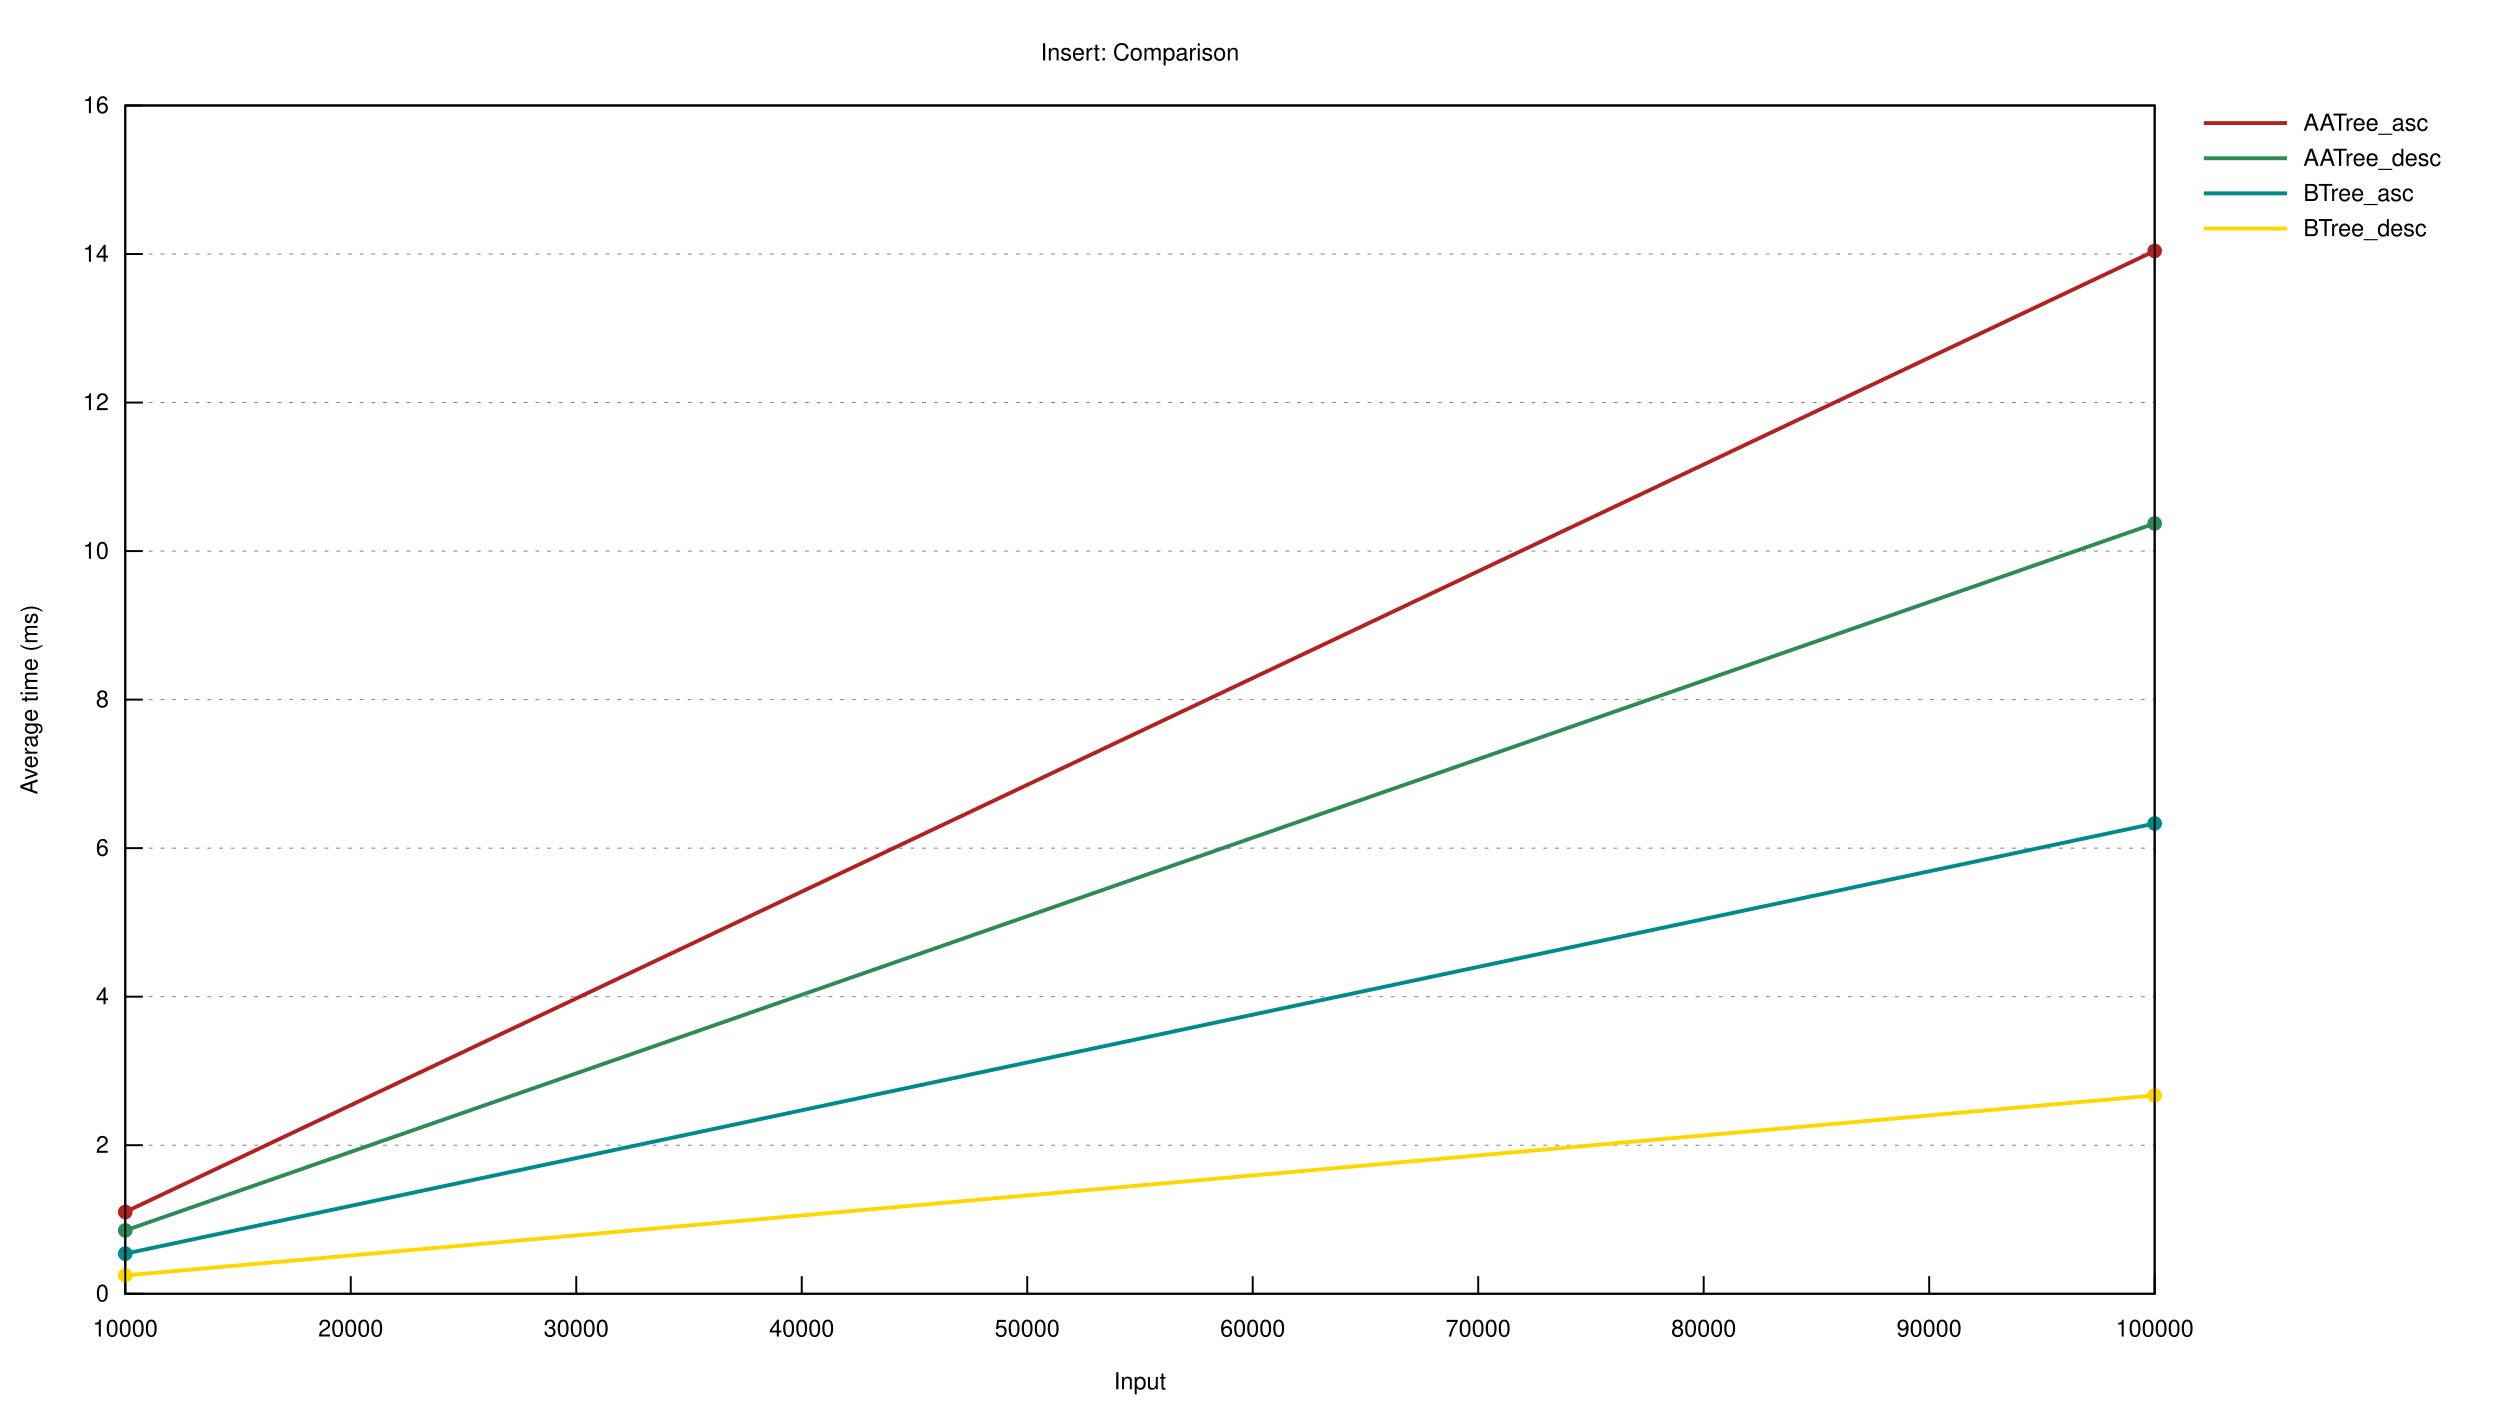
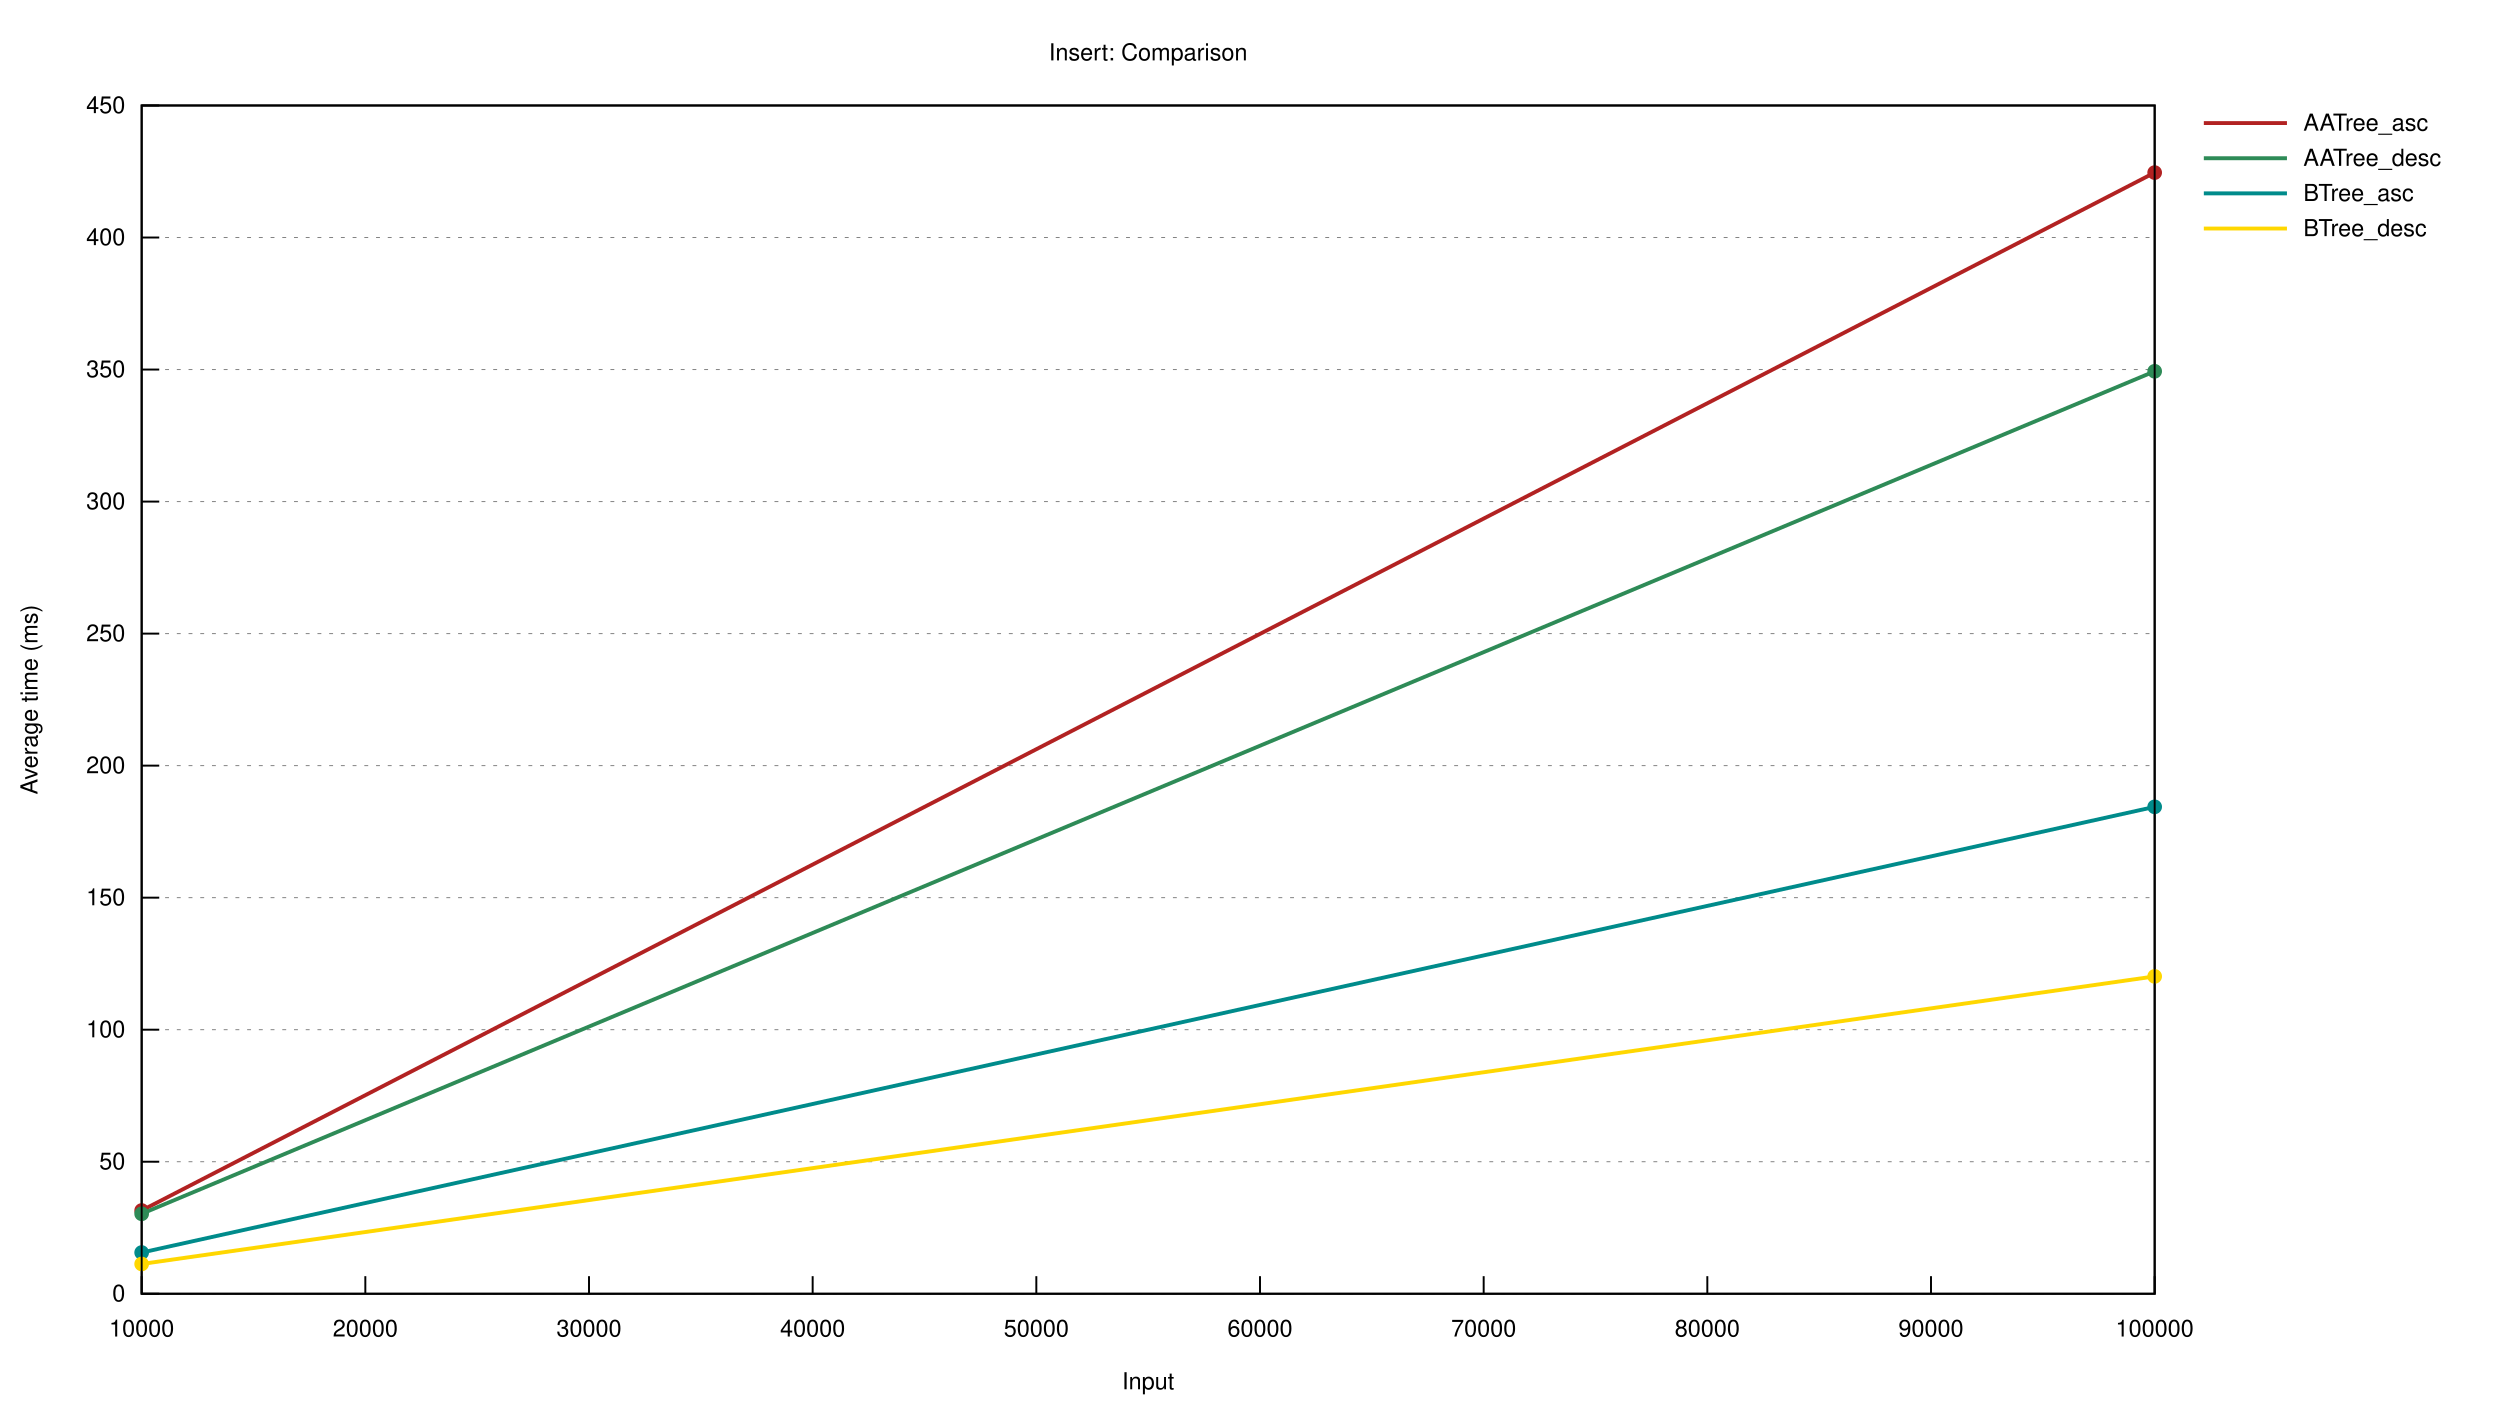
<svg xmlns="http://www.w3.org/2000/svg" xmlns:xlink="http://www.w3.org/1999/xlink" viewBox="0 0 1280 720">
  <g id="gnuplot_canvas">
    <rect x="0" y="0" width="1280" height="720" fill="none" />
    <defs>
      <circle id="gpDot" r="0.5" stroke-width="0.5" stroke="currentColor" />
      <path id="gpPt0" stroke-width="0.222" stroke="currentColor" d="M-1,0 h2 M0,-1 v2" />
      <path id="gpPt1" stroke-width="0.222" stroke="currentColor" d="M-1,-1 L1,1 M1,-1 L-1,1" />
      <path id="gpPt2" stroke-width="0.222" stroke="currentColor" d="M-1,0 L1,0 M0,-1 L0,1 M-1,-1 L1,1 M-1,1 L1,-1" />
      <rect id="gpPt3" stroke-width="0.222" stroke="currentColor" x="-1" y="-1" width="2" height="2" />
      <rect id="gpPt4" stroke-width="0.222" stroke="currentColor" fill="currentColor" x="-1" y="-1" width="2" height="2" />
      <circle id="gpPt5" stroke-width="0.222" stroke="currentColor" cx="0" cy="0" r="1" />
      <use xlink:href="#gpPt5" id="gpPt6" fill="currentColor" stroke="none" />
      <path id="gpPt7" stroke-width="0.222" stroke="currentColor" d="M0,-1.33 L-1.33,0.67 L1.33,0.67 z" />
      <use xlink:href="#gpPt7" id="gpPt8" fill="currentColor" stroke="none" />
      <use xlink:href="#gpPt7" id="gpPt9" stroke="currentColor" transform="rotate(180)" />
      <use xlink:href="#gpPt9" id="gpPt10" fill="currentColor" stroke="none" />
      <use xlink:href="#gpPt3" id="gpPt11" stroke="currentColor" transform="rotate(45)" />
      <use xlink:href="#gpPt11" id="gpPt12" fill="currentColor" stroke="none" />
      <path id="gpPt13" stroke-width="0.222" stroke="currentColor" d="M0,1.330 L1.265,0.411 L0.782,-1.067 L-0.782,-1.076 L-1.265,0.411 z" />
      <use xlink:href="#gpPt13" id="gpPt14" fill="currentColor" stroke="none" />
      <filter id="textbox" filterUnits="objectBoundingBox" x="0" y="0" height="1" width="1">
        <feFlood flood-color="white" flood-opacity="1" result="bgnd" />
        <feComposite in="SourceGraphic" in2="bgnd" operator="atop" />
      </filter>
      <filter id="greybox" filterUnits="objectBoundingBox" x="0" y="0" height="1" width="1">
        <feFlood flood-color="lightgrey" flood-opacity="1" result="grey" />
        <feComposite in="SourceGraphic" in2="grey" operator="atop" />
      </filter>
    </defs>
    <g fill="none" color="white" stroke="currentColor" stroke-width="1.00" stroke-linecap="butt" stroke-linejoin="miter">
</g>
    <g fill="none" color="black" stroke="currentColor" stroke-width="1.00" stroke-linecap="butt" stroke-linejoin="miter">
</g>
    <g fill="none" color="black" stroke="black" stroke-width="0.50" stroke-linecap="butt" stroke-linejoin="miter">
</g>
    <g fill="none" color="gray" stroke="currentColor" stroke-width="0.50" stroke-linecap="butt" stroke-linejoin="miter">
-       <path stroke="gray" stroke-dasharray="2,4" class="gridline" d="M64.14,662.40 L1103.19,662.40  " />
-     </g>
-     <g fill="none" color="gray" stroke="gray" stroke-width="1.00" stroke-linecap="butt" stroke-linejoin="miter">
- </g>
-     <g fill="none" color="black" stroke="currentColor" stroke-width="1.00" stroke-linecap="butt" stroke-linejoin="miter">
-       <path stroke="black" d="M64.14,662.40 L73.14,662.40  " />
-       <g transform="translate(55.75,666.30)" stroke="none" fill="black" font-family="Helvetica" font-size="12.00" text-anchor="end">
+       <path stroke="gray" stroke-dasharray="2,4" class="gridline" d="M72.53,662.40 L1103.19,662.40  " />
+     </g>
+     <g fill="none" color="gray" stroke="gray" stroke-width="1.00" stroke-linecap="butt" stroke-linejoin="miter">
+ </g>
+     <g fill="none" color="black" stroke="currentColor" stroke-width="1.00" stroke-linecap="butt" stroke-linejoin="miter">
+       <path stroke="black" d="M72.53,662.40 L81.53,662.40  " />
+       <g transform="translate(64.14,666.30)" stroke="none" fill="black" font-family="Helvetica" font-size="12.00" text-anchor="end">
        <text>
          <tspan font-family="Helvetica"> 0</tspan>
        </text>
      </g>
    </g>
    <g fill="none" color="black" stroke="currentColor" stroke-width="1.00" stroke-linecap="butt" stroke-linejoin="miter">
</g>
    <g fill="none" color="black" stroke="black" stroke-width="0.50" stroke-linecap="butt" stroke-linejoin="miter">
</g>
    <g fill="none" color="gray" stroke="currentColor" stroke-width="0.50" stroke-linecap="butt" stroke-linejoin="miter">
-       <path stroke="gray" stroke-dasharray="2,4" class="gridline" d="M64.14,586.35 L1103.19,586.35  " />
-     </g>
-     <g fill="none" color="gray" stroke="gray" stroke-width="1.00" stroke-linecap="butt" stroke-linejoin="miter">
- </g>
-     <g fill="none" color="black" stroke="currentColor" stroke-width="1.00" stroke-linecap="butt" stroke-linejoin="miter">
-       <path stroke="black" d="M64.14,586.35 L73.14,586.35  " />
-       <g transform="translate(55.75,590.25)" stroke="none" fill="black" font-family="Helvetica" font-size="12.00" text-anchor="end">
-         <text>
-           <tspan font-family="Helvetica"> 2</tspan>
-         </text>
-       </g>
-     </g>
-     <g fill="none" color="black" stroke="currentColor" stroke-width="1.00" stroke-linecap="butt" stroke-linejoin="miter">
- </g>
-     <g fill="none" color="black" stroke="black" stroke-width="0.50" stroke-linecap="butt" stroke-linejoin="miter">
- </g>
-     <g fill="none" color="gray" stroke="currentColor" stroke-width="0.50" stroke-linecap="butt" stroke-linejoin="miter">
-       <path stroke="gray" stroke-dasharray="2,4" class="gridline" d="M64.14,510.30 L1103.19,510.30  " />
-     </g>
-     <g fill="none" color="gray" stroke="gray" stroke-width="1.00" stroke-linecap="butt" stroke-linejoin="miter">
- </g>
-     <g fill="none" color="black" stroke="currentColor" stroke-width="1.00" stroke-linecap="butt" stroke-linejoin="miter">
-       <path stroke="black" d="M64.14,510.30 L73.14,510.30  " />
-       <g transform="translate(55.75,514.20)" stroke="none" fill="black" font-family="Helvetica" font-size="12.00" text-anchor="end">
-         <text>
-           <tspan font-family="Helvetica"> 4</tspan>
-         </text>
-       </g>
-     </g>
-     <g fill="none" color="black" stroke="currentColor" stroke-width="1.00" stroke-linecap="butt" stroke-linejoin="miter">
- </g>
-     <g fill="none" color="black" stroke="black" stroke-width="0.50" stroke-linecap="butt" stroke-linejoin="miter">
- </g>
-     <g fill="none" color="gray" stroke="currentColor" stroke-width="0.50" stroke-linecap="butt" stroke-linejoin="miter">
-       <path stroke="gray" stroke-dasharray="2,4" class="gridline" d="M64.14,434.25 L1103.19,434.25  " />
-     </g>
-     <g fill="none" color="gray" stroke="gray" stroke-width="1.00" stroke-linecap="butt" stroke-linejoin="miter">
- </g>
-     <g fill="none" color="black" stroke="currentColor" stroke-width="1.00" stroke-linecap="butt" stroke-linejoin="miter">
-       <path stroke="black" d="M64.14,434.25 L73.14,434.25  " />
-       <g transform="translate(55.75,438.15)" stroke="none" fill="black" font-family="Helvetica" font-size="12.00" text-anchor="end">
-         <text>
-           <tspan font-family="Helvetica"> 6</tspan>
-         </text>
-       </g>
-     </g>
-     <g fill="none" color="black" stroke="currentColor" stroke-width="1.00" stroke-linecap="butt" stroke-linejoin="miter">
- </g>
-     <g fill="none" color="black" stroke="black" stroke-width="0.50" stroke-linecap="butt" stroke-linejoin="miter">
- </g>
-     <g fill="none" color="gray" stroke="currentColor" stroke-width="0.50" stroke-linecap="butt" stroke-linejoin="miter">
-       <path stroke="gray" stroke-dasharray="2,4" class="gridline" d="M64.14,358.20 L1103.19,358.20  " />
-     </g>
-     <g fill="none" color="gray" stroke="gray" stroke-width="1.00" stroke-linecap="butt" stroke-linejoin="miter">
- </g>
-     <g fill="none" color="black" stroke="currentColor" stroke-width="1.00" stroke-linecap="butt" stroke-linejoin="miter">
-       <path stroke="black" d="M64.14,358.20 L73.14,358.20  " />
-       <g transform="translate(55.75,362.10)" stroke="none" fill="black" font-family="Helvetica" font-size="12.00" text-anchor="end">
-         <text>
-           <tspan font-family="Helvetica"> 8</tspan>
-         </text>
-       </g>
-     </g>
-     <g fill="none" color="black" stroke="currentColor" stroke-width="1.00" stroke-linecap="butt" stroke-linejoin="miter">
- </g>
-     <g fill="none" color="black" stroke="black" stroke-width="0.50" stroke-linecap="butt" stroke-linejoin="miter">
- </g>
-     <g fill="none" color="gray" stroke="currentColor" stroke-width="0.50" stroke-linecap="butt" stroke-linejoin="miter">
-       <path stroke="gray" stroke-dasharray="2,4" class="gridline" d="M64.14,282.16 L1103.19,282.16  " />
-     </g>
-     <g fill="none" color="gray" stroke="gray" stroke-width="1.00" stroke-linecap="butt" stroke-linejoin="miter">
- </g>
-     <g fill="none" color="black" stroke="currentColor" stroke-width="1.00" stroke-linecap="butt" stroke-linejoin="miter">
-       <path stroke="black" d="M64.14,282.16 L73.14,282.16  " />
-       <g transform="translate(55.75,286.06)" stroke="none" fill="black" font-family="Helvetica" font-size="12.00" text-anchor="end">
-         <text>
-           <tspan font-family="Helvetica"> 10</tspan>
-         </text>
-       </g>
-     </g>
-     <g fill="none" color="black" stroke="currentColor" stroke-width="1.00" stroke-linecap="butt" stroke-linejoin="miter">
- </g>
-     <g fill="none" color="black" stroke="black" stroke-width="0.50" stroke-linecap="butt" stroke-linejoin="miter">
- </g>
-     <g fill="none" color="gray" stroke="currentColor" stroke-width="0.50" stroke-linecap="butt" stroke-linejoin="miter">
-       <path stroke="gray" stroke-dasharray="2,4" class="gridline" d="M64.14,206.11 L1103.19,206.11  " />
-     </g>
-     <g fill="none" color="gray" stroke="gray" stroke-width="1.00" stroke-linecap="butt" stroke-linejoin="miter">
- </g>
-     <g fill="none" color="black" stroke="currentColor" stroke-width="1.00" stroke-linecap="butt" stroke-linejoin="miter">
-       <path stroke="black" d="M64.14,206.11 L73.14,206.11  " />
-       <g transform="translate(55.75,210.01)" stroke="none" fill="black" font-family="Helvetica" font-size="12.00" text-anchor="end">
-         <text>
-           <tspan font-family="Helvetica"> 12</tspan>
-         </text>
-       </g>
-     </g>
-     <g fill="none" color="black" stroke="currentColor" stroke-width="1.00" stroke-linecap="butt" stroke-linejoin="miter">
- </g>
-     <g fill="none" color="black" stroke="black" stroke-width="0.50" stroke-linecap="butt" stroke-linejoin="miter">
- </g>
-     <g fill="none" color="gray" stroke="currentColor" stroke-width="0.50" stroke-linecap="butt" stroke-linejoin="miter">
-       <path stroke="gray" stroke-dasharray="2,4" class="gridline" d="M64.14,130.06 L1103.19,130.06  " />
-     </g>
-     <g fill="none" color="gray" stroke="gray" stroke-width="1.00" stroke-linecap="butt" stroke-linejoin="miter">
- </g>
-     <g fill="none" color="black" stroke="currentColor" stroke-width="1.00" stroke-linecap="butt" stroke-linejoin="miter">
-       <path stroke="black" d="M64.14,130.06 L73.14,130.06  " />
-       <g transform="translate(55.75,133.96)" stroke="none" fill="black" font-family="Helvetica" font-size="12.00" text-anchor="end">
-         <text>
-           <tspan font-family="Helvetica"> 14</tspan>
-         </text>
-       </g>
-     </g>
-     <g fill="none" color="black" stroke="currentColor" stroke-width="1.00" stroke-linecap="butt" stroke-linejoin="miter">
- </g>
-     <g fill="none" color="black" stroke="black" stroke-width="0.50" stroke-linecap="butt" stroke-linejoin="miter">
- </g>
-     <g fill="none" color="gray" stroke="currentColor" stroke-width="0.50" stroke-linecap="butt" stroke-linejoin="miter">
-       <path stroke="gray" stroke-dasharray="2,4" class="gridline" d="M64.14,54.01 L1103.19,54.01  " />
-     </g>
-     <g fill="none" color="gray" stroke="gray" stroke-width="1.00" stroke-linecap="butt" stroke-linejoin="miter">
- </g>
-     <g fill="none" color="black" stroke="currentColor" stroke-width="1.00" stroke-linecap="butt" stroke-linejoin="miter">
-       <path stroke="black" d="M64.14,54.01 L73.14,54.01  " />
-       <g transform="translate(55.75,57.91)" stroke="none" fill="black" font-family="Helvetica" font-size="12.00" text-anchor="end">
-         <text>
-           <tspan font-family="Helvetica"> 16</tspan>
-         </text>
-       </g>
-     </g>
-     <g fill="none" color="black" stroke="currentColor" stroke-width="1.00" stroke-linecap="butt" stroke-linejoin="miter">
-       <path stroke="black" d="M64.14,662.40 L64.14,653.40  " />
-       <g transform="translate(64.14,684.30)" stroke="none" fill="black" font-family="Helvetica" font-size="12.00" text-anchor="middle">
+       <path stroke="gray" stroke-dasharray="2,4" class="gridline" d="M72.53,594.80 L1103.19,594.80  " />
+     </g>
+     <g fill="none" color="gray" stroke="gray" stroke-width="1.00" stroke-linecap="butt" stroke-linejoin="miter">
+ </g>
+     <g fill="none" color="black" stroke="currentColor" stroke-width="1.00" stroke-linecap="butt" stroke-linejoin="miter">
+       <path stroke="black" d="M72.53,594.80 L81.53,594.80  " />
+       <g transform="translate(64.14,598.70)" stroke="none" fill="black" font-family="Helvetica" font-size="12.00" text-anchor="end">
+         <text>
+           <tspan font-family="Helvetica"> 50</tspan>
+         </text>
+       </g>
+     </g>
+     <g fill="none" color="black" stroke="currentColor" stroke-width="1.00" stroke-linecap="butt" stroke-linejoin="miter">
+ </g>
+     <g fill="none" color="black" stroke="black" stroke-width="0.50" stroke-linecap="butt" stroke-linejoin="miter">
+ </g>
+     <g fill="none" color="gray" stroke="currentColor" stroke-width="0.50" stroke-linecap="butt" stroke-linejoin="miter">
+       <path stroke="gray" stroke-dasharray="2,4" class="gridline" d="M72.53,527.20 L1103.19,527.20  " />
+     </g>
+     <g fill="none" color="gray" stroke="gray" stroke-width="1.00" stroke-linecap="butt" stroke-linejoin="miter">
+ </g>
+     <g fill="none" color="black" stroke="currentColor" stroke-width="1.00" stroke-linecap="butt" stroke-linejoin="miter">
+       <path stroke="black" d="M72.53,527.20 L81.53,527.20  " />
+       <g transform="translate(64.14,531.10)" stroke="none" fill="black" font-family="Helvetica" font-size="12.00" text-anchor="end">
+         <text>
+           <tspan font-family="Helvetica"> 100</tspan>
+         </text>
+       </g>
+     </g>
+     <g fill="none" color="black" stroke="currentColor" stroke-width="1.00" stroke-linecap="butt" stroke-linejoin="miter">
+ </g>
+     <g fill="none" color="black" stroke="black" stroke-width="0.50" stroke-linecap="butt" stroke-linejoin="miter">
+ </g>
+     <g fill="none" color="gray" stroke="currentColor" stroke-width="0.50" stroke-linecap="butt" stroke-linejoin="miter">
+       <path stroke="gray" stroke-dasharray="2,4" class="gridline" d="M72.53,459.60 L1103.19,459.60  " />
+     </g>
+     <g fill="none" color="gray" stroke="gray" stroke-width="1.00" stroke-linecap="butt" stroke-linejoin="miter">
+ </g>
+     <g fill="none" color="black" stroke="currentColor" stroke-width="1.00" stroke-linecap="butt" stroke-linejoin="miter">
+       <path stroke="black" d="M72.53,459.60 L81.53,459.60  " />
+       <g transform="translate(64.14,463.50)" stroke="none" fill="black" font-family="Helvetica" font-size="12.00" text-anchor="end">
+         <text>
+           <tspan font-family="Helvetica"> 150</tspan>
+         </text>
+       </g>
+     </g>
+     <g fill="none" color="black" stroke="currentColor" stroke-width="1.00" stroke-linecap="butt" stroke-linejoin="miter">
+ </g>
+     <g fill="none" color="black" stroke="black" stroke-width="0.50" stroke-linecap="butt" stroke-linejoin="miter">
+ </g>
+     <g fill="none" color="gray" stroke="currentColor" stroke-width="0.50" stroke-linecap="butt" stroke-linejoin="miter">
+       <path stroke="gray" stroke-dasharray="2,4" class="gridline" d="M72.53,392.00 L1103.19,392.00  " />
+     </g>
+     <g fill="none" color="gray" stroke="gray" stroke-width="1.00" stroke-linecap="butt" stroke-linejoin="miter">
+ </g>
+     <g fill="none" color="black" stroke="currentColor" stroke-width="1.00" stroke-linecap="butt" stroke-linejoin="miter">
+       <path stroke="black" d="M72.53,392.00 L81.53,392.00  " />
+       <g transform="translate(64.14,395.90)" stroke="none" fill="black" font-family="Helvetica" font-size="12.00" text-anchor="end">
+         <text>
+           <tspan font-family="Helvetica"> 200</tspan>
+         </text>
+       </g>
+     </g>
+     <g fill="none" color="black" stroke="currentColor" stroke-width="1.00" stroke-linecap="butt" stroke-linejoin="miter">
+ </g>
+     <g fill="none" color="black" stroke="black" stroke-width="0.50" stroke-linecap="butt" stroke-linejoin="miter">
+ </g>
+     <g fill="none" color="gray" stroke="currentColor" stroke-width="0.50" stroke-linecap="butt" stroke-linejoin="miter">
+       <path stroke="gray" stroke-dasharray="2,4" class="gridline" d="M72.53,324.41 L1103.19,324.41  " />
+     </g>
+     <g fill="none" color="gray" stroke="gray" stroke-width="1.00" stroke-linecap="butt" stroke-linejoin="miter">
+ </g>
+     <g fill="none" color="black" stroke="currentColor" stroke-width="1.00" stroke-linecap="butt" stroke-linejoin="miter">
+       <path stroke="black" d="M72.53,324.41 L81.53,324.41  " />
+       <g transform="translate(64.14,328.31)" stroke="none" fill="black" font-family="Helvetica" font-size="12.00" text-anchor="end">
+         <text>
+           <tspan font-family="Helvetica"> 250</tspan>
+         </text>
+       </g>
+     </g>
+     <g fill="none" color="black" stroke="currentColor" stroke-width="1.00" stroke-linecap="butt" stroke-linejoin="miter">
+ </g>
+     <g fill="none" color="black" stroke="black" stroke-width="0.50" stroke-linecap="butt" stroke-linejoin="miter">
+ </g>
+     <g fill="none" color="gray" stroke="currentColor" stroke-width="0.50" stroke-linecap="butt" stroke-linejoin="miter">
+       <path stroke="gray" stroke-dasharray="2,4" class="gridline" d="M72.53,256.81 L1103.19,256.81  " />
+     </g>
+     <g fill="none" color="gray" stroke="gray" stroke-width="1.00" stroke-linecap="butt" stroke-linejoin="miter">
+ </g>
+     <g fill="none" color="black" stroke="currentColor" stroke-width="1.00" stroke-linecap="butt" stroke-linejoin="miter">
+       <path stroke="black" d="M72.53,256.81 L81.53,256.81  " />
+       <g transform="translate(64.14,260.71)" stroke="none" fill="black" font-family="Helvetica" font-size="12.00" text-anchor="end">
+         <text>
+           <tspan font-family="Helvetica"> 300</tspan>
+         </text>
+       </g>
+     </g>
+     <g fill="none" color="black" stroke="currentColor" stroke-width="1.00" stroke-linecap="butt" stroke-linejoin="miter">
+ </g>
+     <g fill="none" color="black" stroke="black" stroke-width="0.50" stroke-linecap="butt" stroke-linejoin="miter">
+ </g>
+     <g fill="none" color="gray" stroke="currentColor" stroke-width="0.50" stroke-linecap="butt" stroke-linejoin="miter">
+       <path stroke="gray" stroke-dasharray="2,4" class="gridline" d="M72.53,189.21 L1103.19,189.21  " />
+     </g>
+     <g fill="none" color="gray" stroke="gray" stroke-width="1.00" stroke-linecap="butt" stroke-linejoin="miter">
+ </g>
+     <g fill="none" color="black" stroke="currentColor" stroke-width="1.00" stroke-linecap="butt" stroke-linejoin="miter">
+       <path stroke="black" d="M72.53,189.21 L81.53,189.21  " />
+       <g transform="translate(64.14,193.11)" stroke="none" fill="black" font-family="Helvetica" font-size="12.00" text-anchor="end">
+         <text>
+           <tspan font-family="Helvetica"> 350</tspan>
+         </text>
+       </g>
+     </g>
+     <g fill="none" color="black" stroke="currentColor" stroke-width="1.00" stroke-linecap="butt" stroke-linejoin="miter">
+ </g>
+     <g fill="none" color="black" stroke="black" stroke-width="0.50" stroke-linecap="butt" stroke-linejoin="miter">
+ </g>
+     <g fill="none" color="gray" stroke="currentColor" stroke-width="0.50" stroke-linecap="butt" stroke-linejoin="miter">
+       <path stroke="gray" stroke-dasharray="2,4" class="gridline" d="M72.53,121.61 L1103.19,121.61  " />
+     </g>
+     <g fill="none" color="gray" stroke="gray" stroke-width="1.00" stroke-linecap="butt" stroke-linejoin="miter">
+ </g>
+     <g fill="none" color="black" stroke="currentColor" stroke-width="1.00" stroke-linecap="butt" stroke-linejoin="miter">
+       <path stroke="black" d="M72.53,121.61 L81.53,121.61  " />
+       <g transform="translate(64.14,125.51)" stroke="none" fill="black" font-family="Helvetica" font-size="12.00" text-anchor="end">
+         <text>
+           <tspan font-family="Helvetica"> 400</tspan>
+         </text>
+       </g>
+     </g>
+     <g fill="none" color="black" stroke="currentColor" stroke-width="1.00" stroke-linecap="butt" stroke-linejoin="miter">
+ </g>
+     <g fill="none" color="black" stroke="black" stroke-width="0.50" stroke-linecap="butt" stroke-linejoin="miter">
+ </g>
+     <g fill="none" color="gray" stroke="currentColor" stroke-width="0.50" stroke-linecap="butt" stroke-linejoin="miter">
+       <path stroke="gray" stroke-dasharray="2,4" class="gridline" d="M72.53,54.01 L1103.19,54.01  " />
+     </g>
+     <g fill="none" color="gray" stroke="gray" stroke-width="1.00" stroke-linecap="butt" stroke-linejoin="miter">
+ </g>
+     <g fill="none" color="black" stroke="currentColor" stroke-width="1.00" stroke-linecap="butt" stroke-linejoin="miter">
+       <path stroke="black" d="M72.53,54.01 L81.53,54.01  " />
+       <g transform="translate(64.14,57.91)" stroke="none" fill="black" font-family="Helvetica" font-size="12.00" text-anchor="end">
+         <text>
+           <tspan font-family="Helvetica"> 450</tspan>
+         </text>
+       </g>
+     </g>
+     <g fill="none" color="black" stroke="currentColor" stroke-width="1.00" stroke-linecap="butt" stroke-linejoin="miter">
+       <path stroke="black" d="M72.53,662.40 L72.53,653.40  " />
+       <g transform="translate(72.53,684.30)" stroke="none" fill="black" font-family="Helvetica" font-size="12.00" text-anchor="middle">
        <text>
          <tspan font-family="Helvetica"> 10000</tspan>
        </text>
      </g>
    </g>
    <g fill="none" color="black" stroke="currentColor" stroke-width="1.00" stroke-linecap="butt" stroke-linejoin="miter">
-       <path stroke="black" d="M179.59,662.40 L179.59,653.40  " />
-       <g transform="translate(179.59,684.30)" stroke="none" fill="black" font-family="Helvetica" font-size="12.00" text-anchor="middle">
+       <path stroke="black" d="M187.05,662.40 L187.05,653.40  " />
+       <g transform="translate(187.05,684.30)" stroke="none" fill="black" font-family="Helvetica" font-size="12.00" text-anchor="middle">
        <text>
          <tspan font-family="Helvetica"> 20000</tspan>
        </text>
      </g>
    </g>
    <g fill="none" color="black" stroke="currentColor" stroke-width="1.00" stroke-linecap="butt" stroke-linejoin="miter">
-       <path stroke="black" d="M295.04,662.40 L295.04,653.40  " />
-       <g transform="translate(295.04,684.30)" stroke="none" fill="black" font-family="Helvetica" font-size="12.00" text-anchor="middle">
+       <path stroke="black" d="M301.57,662.40 L301.57,653.40  " />
+       <g transform="translate(301.57,684.30)" stroke="none" fill="black" font-family="Helvetica" font-size="12.00" text-anchor="middle">
        <text>
          <tspan font-family="Helvetica"> 30000</tspan>
        </text>
      </g>
    </g>
    <g fill="none" color="black" stroke="currentColor" stroke-width="1.00" stroke-linecap="butt" stroke-linejoin="miter">
-       <path stroke="black" d="M410.49,662.40 L410.49,653.40  " />
-       <g transform="translate(410.49,684.30)" stroke="none" fill="black" font-family="Helvetica" font-size="12.00" text-anchor="middle">
+       <path stroke="black" d="M416.08,662.40 L416.08,653.40  " />
+       <g transform="translate(416.08,684.30)" stroke="none" fill="black" font-family="Helvetica" font-size="12.00" text-anchor="middle">
        <text>
          <tspan font-family="Helvetica"> 40000</tspan>
        </text>
      </g>
    </g>
    <g fill="none" color="black" stroke="currentColor" stroke-width="1.00" stroke-linecap="butt" stroke-linejoin="miter">
-       <path stroke="black" d="M525.94,662.40 L525.94,653.40  " />
-       <g transform="translate(525.94,684.30)" stroke="none" fill="black" font-family="Helvetica" font-size="12.00" text-anchor="middle">
+       <path stroke="black" d="M530.60,662.40 L530.60,653.40  " />
+       <g transform="translate(530.60,684.30)" stroke="none" fill="black" font-family="Helvetica" font-size="12.00" text-anchor="middle">
        <text>
          <tspan font-family="Helvetica"> 50000</tspan>
        </text>
      </g>
    </g>
    <g fill="none" color="black" stroke="currentColor" stroke-width="1.00" stroke-linecap="butt" stroke-linejoin="miter">
-       <path stroke="black" d="M641.39,662.40 L641.39,653.40  " />
-       <g transform="translate(641.39,684.30)" stroke="none" fill="black" font-family="Helvetica" font-size="12.00" text-anchor="middle">
+       <path stroke="black" d="M645.12,662.40 L645.12,653.40  " />
+       <g transform="translate(645.12,684.30)" stroke="none" fill="black" font-family="Helvetica" font-size="12.00" text-anchor="middle">
        <text>
          <tspan font-family="Helvetica"> 60000</tspan>
        </text>
      </g>
    </g>
    <g fill="none" color="black" stroke="currentColor" stroke-width="1.00" stroke-linecap="butt" stroke-linejoin="miter">
-       <path stroke="black" d="M756.84,662.40 L756.84,653.40  " />
-       <g transform="translate(756.84,684.30)" stroke="none" fill="black" font-family="Helvetica" font-size="12.00" text-anchor="middle">
+       <path stroke="black" d="M759.64,662.40 L759.64,653.40  " />
+       <g transform="translate(759.64,684.30)" stroke="none" fill="black" font-family="Helvetica" font-size="12.00" text-anchor="middle">
        <text>
          <tspan font-family="Helvetica"> 70000</tspan>
        </text>
      </g>
    </g>
    <g fill="none" color="black" stroke="currentColor" stroke-width="1.00" stroke-linecap="butt" stroke-linejoin="miter">
-       <path stroke="black" d="M872.29,662.40 L872.29,653.40  " />
-       <g transform="translate(872.29,684.30)" stroke="none" fill="black" font-family="Helvetica" font-size="12.00" text-anchor="middle">
+       <path stroke="black" d="M874.15,662.40 L874.15,653.40  " />
+       <g transform="translate(874.15,684.30)" stroke="none" fill="black" font-family="Helvetica" font-size="12.00" text-anchor="middle">
        <text>
          <tspan font-family="Helvetica"> 80000</tspan>
        </text>
      </g>
    </g>
    <g fill="none" color="black" stroke="currentColor" stroke-width="1.00" stroke-linecap="butt" stroke-linejoin="miter">
-       <path stroke="black" d="M987.74,662.40 L987.74,653.40  " />
-       <g transform="translate(987.74,684.30)" stroke="none" fill="black" font-family="Helvetica" font-size="12.00" text-anchor="middle">
+       <path stroke="black" d="M988.67,662.40 L988.67,653.40  " />
+       <g transform="translate(988.67,684.30)" stroke="none" fill="black" font-family="Helvetica" font-size="12.00" text-anchor="middle">
        <text>
          <tspan font-family="Helvetica"> 90000</tspan>
        </text>
      </g>
    </g>
    <g fill="none" color="black" stroke="currentColor" stroke-width="1.00" stroke-linecap="butt" stroke-linejoin="miter">
      <path stroke="black" d="M1103.19,662.40 L1103.19,653.40  " />
      <g transform="translate(1103.19,684.30)" stroke="none" fill="black" font-family="Helvetica" font-size="12.00" text-anchor="middle">
        <text>
          <tspan font-family="Helvetica"> 100000</tspan>
        </text>
      </g>
    </g>
    <g fill="none" color="black" stroke="currentColor" stroke-width="1.00" stroke-linecap="butt" stroke-linejoin="miter">
</g>
    <g fill="none" color="black" stroke="currentColor" stroke-width="1.00" stroke-linecap="butt" stroke-linejoin="miter">
-       <path stroke="black" d="M64.14,54.01 L64.14,662.40 L1103.19,662.40 L1103.19,54.01 L64.14,54.01 Z  " />
+       <path stroke="black" d="M72.53,54.01 L72.53,662.40 L1103.19,662.40 L1103.19,54.01 L72.53,54.01 Z  " />
    </g>
    <g fill="none" color="black" stroke="currentColor" stroke-width="1.00" stroke-linecap="butt" stroke-linejoin="miter">
      <g transform="translate(19.18,358.21) rotate(270)" stroke="none" fill="black" font-family="Helvetica" font-size="12.00" text-anchor="middle">
        <text>
          <tspan font-family="Helvetica">Average time (ms)</tspan>
        </text>
      </g>
    </g>
    <g fill="none" color="black" stroke="currentColor" stroke-width="1.00" stroke-linecap="butt" stroke-linejoin="miter">
-       <g transform="translate(583.66,711.30)" stroke="none" fill="black" font-family="Helvetica" font-size="12.00" text-anchor="middle">
+       <g transform="translate(587.86,711.30)" stroke="none" fill="black" font-family="Helvetica" font-size="12.00" text-anchor="middle">
        <text>
          <tspan font-family="Helvetica">Input</tspan>
        </text>
      </g>
    </g>
    <g fill="none" color="black" stroke="currentColor" stroke-width="1.00" stroke-linecap="butt" stroke-linejoin="miter">
</g>
    <g id="gnuplot_plot_1">
      <g fill="none" color="white" stroke="currentColor" stroke-width="2.00" stroke-linecap="butt" stroke-linejoin="miter">
</g>
      <g fill="none" color="black" stroke="currentColor" stroke-width="2.00" stroke-linecap="butt" stroke-linejoin="miter">
        <g transform="translate(1179.31,66.91)" stroke="none" fill="black" font-family="Helvetica" font-size="12.00" text-anchor="start">
          <text>
            <tspan font-family="Helvetica">AATree_asc</tspan>
          </text>
        </g>
      </g>
      <g fill="none" color="black" stroke="currentColor" stroke-width="2.00" stroke-linecap="butt" stroke-linejoin="miter">
-         <path stroke="rgb(178,  34,  34)" d="M1128.36,63.01 L1170.92,63.01 M64.14,620.53 L1103.19,128.47  " />
+         <path stroke="rgb(178,  34,  34)" d="M1128.36,63.01 L1170.92,63.01 M72.53,619.78 L1103.19,88.37  " />
      </g>
    </g>
    <g id="gnuplot_plot_2">
      <g fill="none" color="white" stroke="rgb(178,  34,  34)" stroke-width="1.00" stroke-linecap="butt" stroke-linejoin="miter">
</g>
      <g fill="none" color="black" stroke="currentColor" stroke-width="1.00" stroke-linecap="butt" stroke-linejoin="miter">
-         <use xlink:href="#gpPt6" transform="translate(64.14,620.53) scale(3.38)" color="rgb(178,  34,  34)" />
-         <use xlink:href="#gpPt6" transform="translate(1103.19,128.47) scale(3.38)" color="rgb(178,  34,  34)" />
+         <use xlink:href="#gpPt6" transform="translate(72.53,619.78) scale(3.38)" color="rgb(178,  34,  34)" />
+         <use xlink:href="#gpPt6" transform="translate(1103.19,88.37) scale(3.38)" color="rgb(178,  34,  34)" />
      </g>
    </g>
    <g id="gnuplot_plot_3">
      <g fill="none" color="white" stroke="rgb(178,  34,  34)" stroke-width="2.00" stroke-linecap="butt" stroke-linejoin="miter">
</g>
      <g fill="none" color="black" stroke="currentColor" stroke-width="2.00" stroke-linecap="butt" stroke-linejoin="miter">
        <g transform="translate(1179.31,84.91)" stroke="none" fill="black" font-family="Helvetica" font-size="12.00" text-anchor="start">
          <text>
            <tspan font-family="Helvetica">AATree_desc</tspan>
          </text>
        </g>
      </g>
      <g fill="none" color="black" stroke="currentColor" stroke-width="2.00" stroke-linecap="butt" stroke-linejoin="miter">
-         <path stroke="rgb( 46, 139,  87)" d="M1128.36,81.01 L1170.92,81.01 M64.14,629.99 L1103.19,268.01  " />
+         <path stroke="rgb( 46, 139,  87)" d="M1128.36,81.01 L1170.92,81.01 M72.53,621.46 L1103.19,190.10  " />
      </g>
    </g>
    <g id="gnuplot_plot_4">
      <g fill="none" color="white" stroke="rgb( 46, 139,  87)" stroke-width="1.00" stroke-linecap="butt" stroke-linejoin="miter">
</g>
      <g fill="none" color="black" stroke="currentColor" stroke-width="1.00" stroke-linecap="butt" stroke-linejoin="miter">
-         <use xlink:href="#gpPt6" transform="translate(64.14,629.99) scale(3.38)" color="rgb( 46, 139,  87)" />
-         <use xlink:href="#gpPt6" transform="translate(1103.19,268.01) scale(3.38)" color="rgb( 46, 139,  87)" />
+         <use xlink:href="#gpPt6" transform="translate(72.53,621.46) scale(3.38)" color="rgb( 46, 139,  87)" />
+         <use xlink:href="#gpPt6" transform="translate(1103.19,190.10) scale(3.38)" color="rgb( 46, 139,  87)" />
      </g>
    </g>
    <g id="gnuplot_plot_5">
      <g fill="none" color="white" stroke="rgb( 46, 139,  87)" stroke-width="2.00" stroke-linecap="butt" stroke-linejoin="miter">
</g>
      <g fill="none" color="black" stroke="currentColor" stroke-width="2.00" stroke-linecap="butt" stroke-linejoin="miter">
        <g transform="translate(1179.31,102.91)" stroke="none" fill="black" font-family="Helvetica" font-size="12.00" text-anchor="start">
          <text>
            <tspan font-family="Helvetica">BTree_asc</tspan>
          </text>
        </g>
      </g>
      <g fill="none" color="black" stroke="currentColor" stroke-width="2.00" stroke-linecap="butt" stroke-linejoin="miter">
-         <path stroke="rgb(  0, 139, 139)" d="M1128.36,99.01 L1170.92,99.01 M64.14,641.87 L1103.19,421.62  " />
+         <path stroke="rgb(  0, 139, 139)" d="M1128.36,99.01 L1170.92,99.01 M72.53,641.30 L1103.19,413.10  " />
      </g>
    </g>
    <g id="gnuplot_plot_6">
      <g fill="none" color="white" stroke="rgb(  0, 139, 139)" stroke-width="1.00" stroke-linecap="butt" stroke-linejoin="miter">
</g>
      <g fill="none" color="black" stroke="currentColor" stroke-width="1.00" stroke-linecap="butt" stroke-linejoin="miter">
-         <use xlink:href="#gpPt6" transform="translate(64.14,641.87) scale(3.38)" color="rgb(  0, 139, 139)" />
-         <use xlink:href="#gpPt6" transform="translate(1103.19,421.62) scale(3.38)" color="rgb(  0, 139, 139)" />
+         <use xlink:href="#gpPt6" transform="translate(72.53,641.30) scale(3.38)" color="rgb(  0, 139, 139)" />
+         <use xlink:href="#gpPt6" transform="translate(1103.19,413.10) scale(3.38)" color="rgb(  0, 139, 139)" />
      </g>
    </g>
    <g id="gnuplot_plot_7">
      <g fill="none" color="white" stroke="rgb(  0, 139, 139)" stroke-width="2.00" stroke-linecap="butt" stroke-linejoin="miter">
</g>
      <g fill="none" color="black" stroke="currentColor" stroke-width="2.00" stroke-linecap="butt" stroke-linejoin="miter">
        <g transform="translate(1179.31,120.91)" stroke="none" fill="black" font-family="Helvetica" font-size="12.00" text-anchor="start">
          <text>
            <tspan font-family="Helvetica">BTree_desc</tspan>
          </text>
        </g>
      </g>
      <g fill="none" color="black" stroke="currentColor" stroke-width="2.00" stroke-linecap="butt" stroke-linejoin="miter">
-         <path stroke="rgb(255, 215,   0)" d="M1128.36,117.01 L1170.92,117.01 M64.14,653.01 L1103.19,560.84  " />
+         <path stroke="rgb(255, 215,   0)" d="M1128.36,117.01 L1170.92,117.01 M72.53,647.15 L1103.19,499.91  " />
      </g>
    </g>
    <g id="gnuplot_plot_8">
      <g fill="none" color="white" stroke="rgb(255, 215,   0)" stroke-width="1.00" stroke-linecap="butt" stroke-linejoin="miter">
</g>
      <g fill="none" color="black" stroke="currentColor" stroke-width="1.00" stroke-linecap="butt" stroke-linejoin="miter">
-         <use xlink:href="#gpPt6" transform="translate(64.14,653.01) scale(3.38)" color="rgb(255, 215,   0)" />
-         <use xlink:href="#gpPt6" transform="translate(1103.19,560.84) scale(3.38)" color="rgb(255, 215,   0)" />
+         <use xlink:href="#gpPt6" transform="translate(72.53,647.15) scale(3.38)" color="rgb(255, 215,   0)" />
+         <use xlink:href="#gpPt6" transform="translate(1103.19,499.91) scale(3.38)" color="rgb(255, 215,   0)" />
      </g>
    </g>
    <g fill="none" color="white" stroke="rgb(255, 215,   0)" stroke-width="2.00" stroke-linecap="butt" stroke-linejoin="miter">
</g>
    <g fill="none" color="black" stroke="currentColor" stroke-width="2.00" stroke-linecap="butt" stroke-linejoin="miter">
</g>
    <g fill="none" color="black" stroke="black" stroke-width="1.00" stroke-linecap="butt" stroke-linejoin="miter">
</g>
    <g fill="none" color="black" stroke="currentColor" stroke-width="1.00" stroke-linecap="butt" stroke-linejoin="miter">
-       <path stroke="black" d="M64.14,54.01 L64.14,662.40 L1103.19,662.40 L1103.19,54.01 L64.14,54.01 Z  " />
-     </g>
-     <g fill="none" color="black" stroke="currentColor" stroke-width="1.00" stroke-linecap="butt" stroke-linejoin="miter">
-       <g transform="translate(583.66,30.91)" stroke="none" fill="black" font-family="Helvetica" font-size="12.00" text-anchor="middle">
+       <path stroke="black" d="M72.53,54.01 L72.53,662.40 L1103.19,662.40 L1103.19,54.01 L72.53,54.01 Z  " />
+     </g>
+     <g fill="none" color="black" stroke="currentColor" stroke-width="1.00" stroke-linecap="butt" stroke-linejoin="miter">
+       <g transform="translate(587.86,30.91)" stroke="none" fill="black" font-family="Helvetica" font-size="12.00" text-anchor="middle">
        <text>
          <tspan font-family="Helvetica">Insert: Comparison</tspan>
        </text>
      </g>
    </g>
    <g fill="none" color="black" stroke="currentColor" stroke-width="1.00" stroke-linecap="butt" stroke-linejoin="miter">
</g>
  </g>
</svg>
